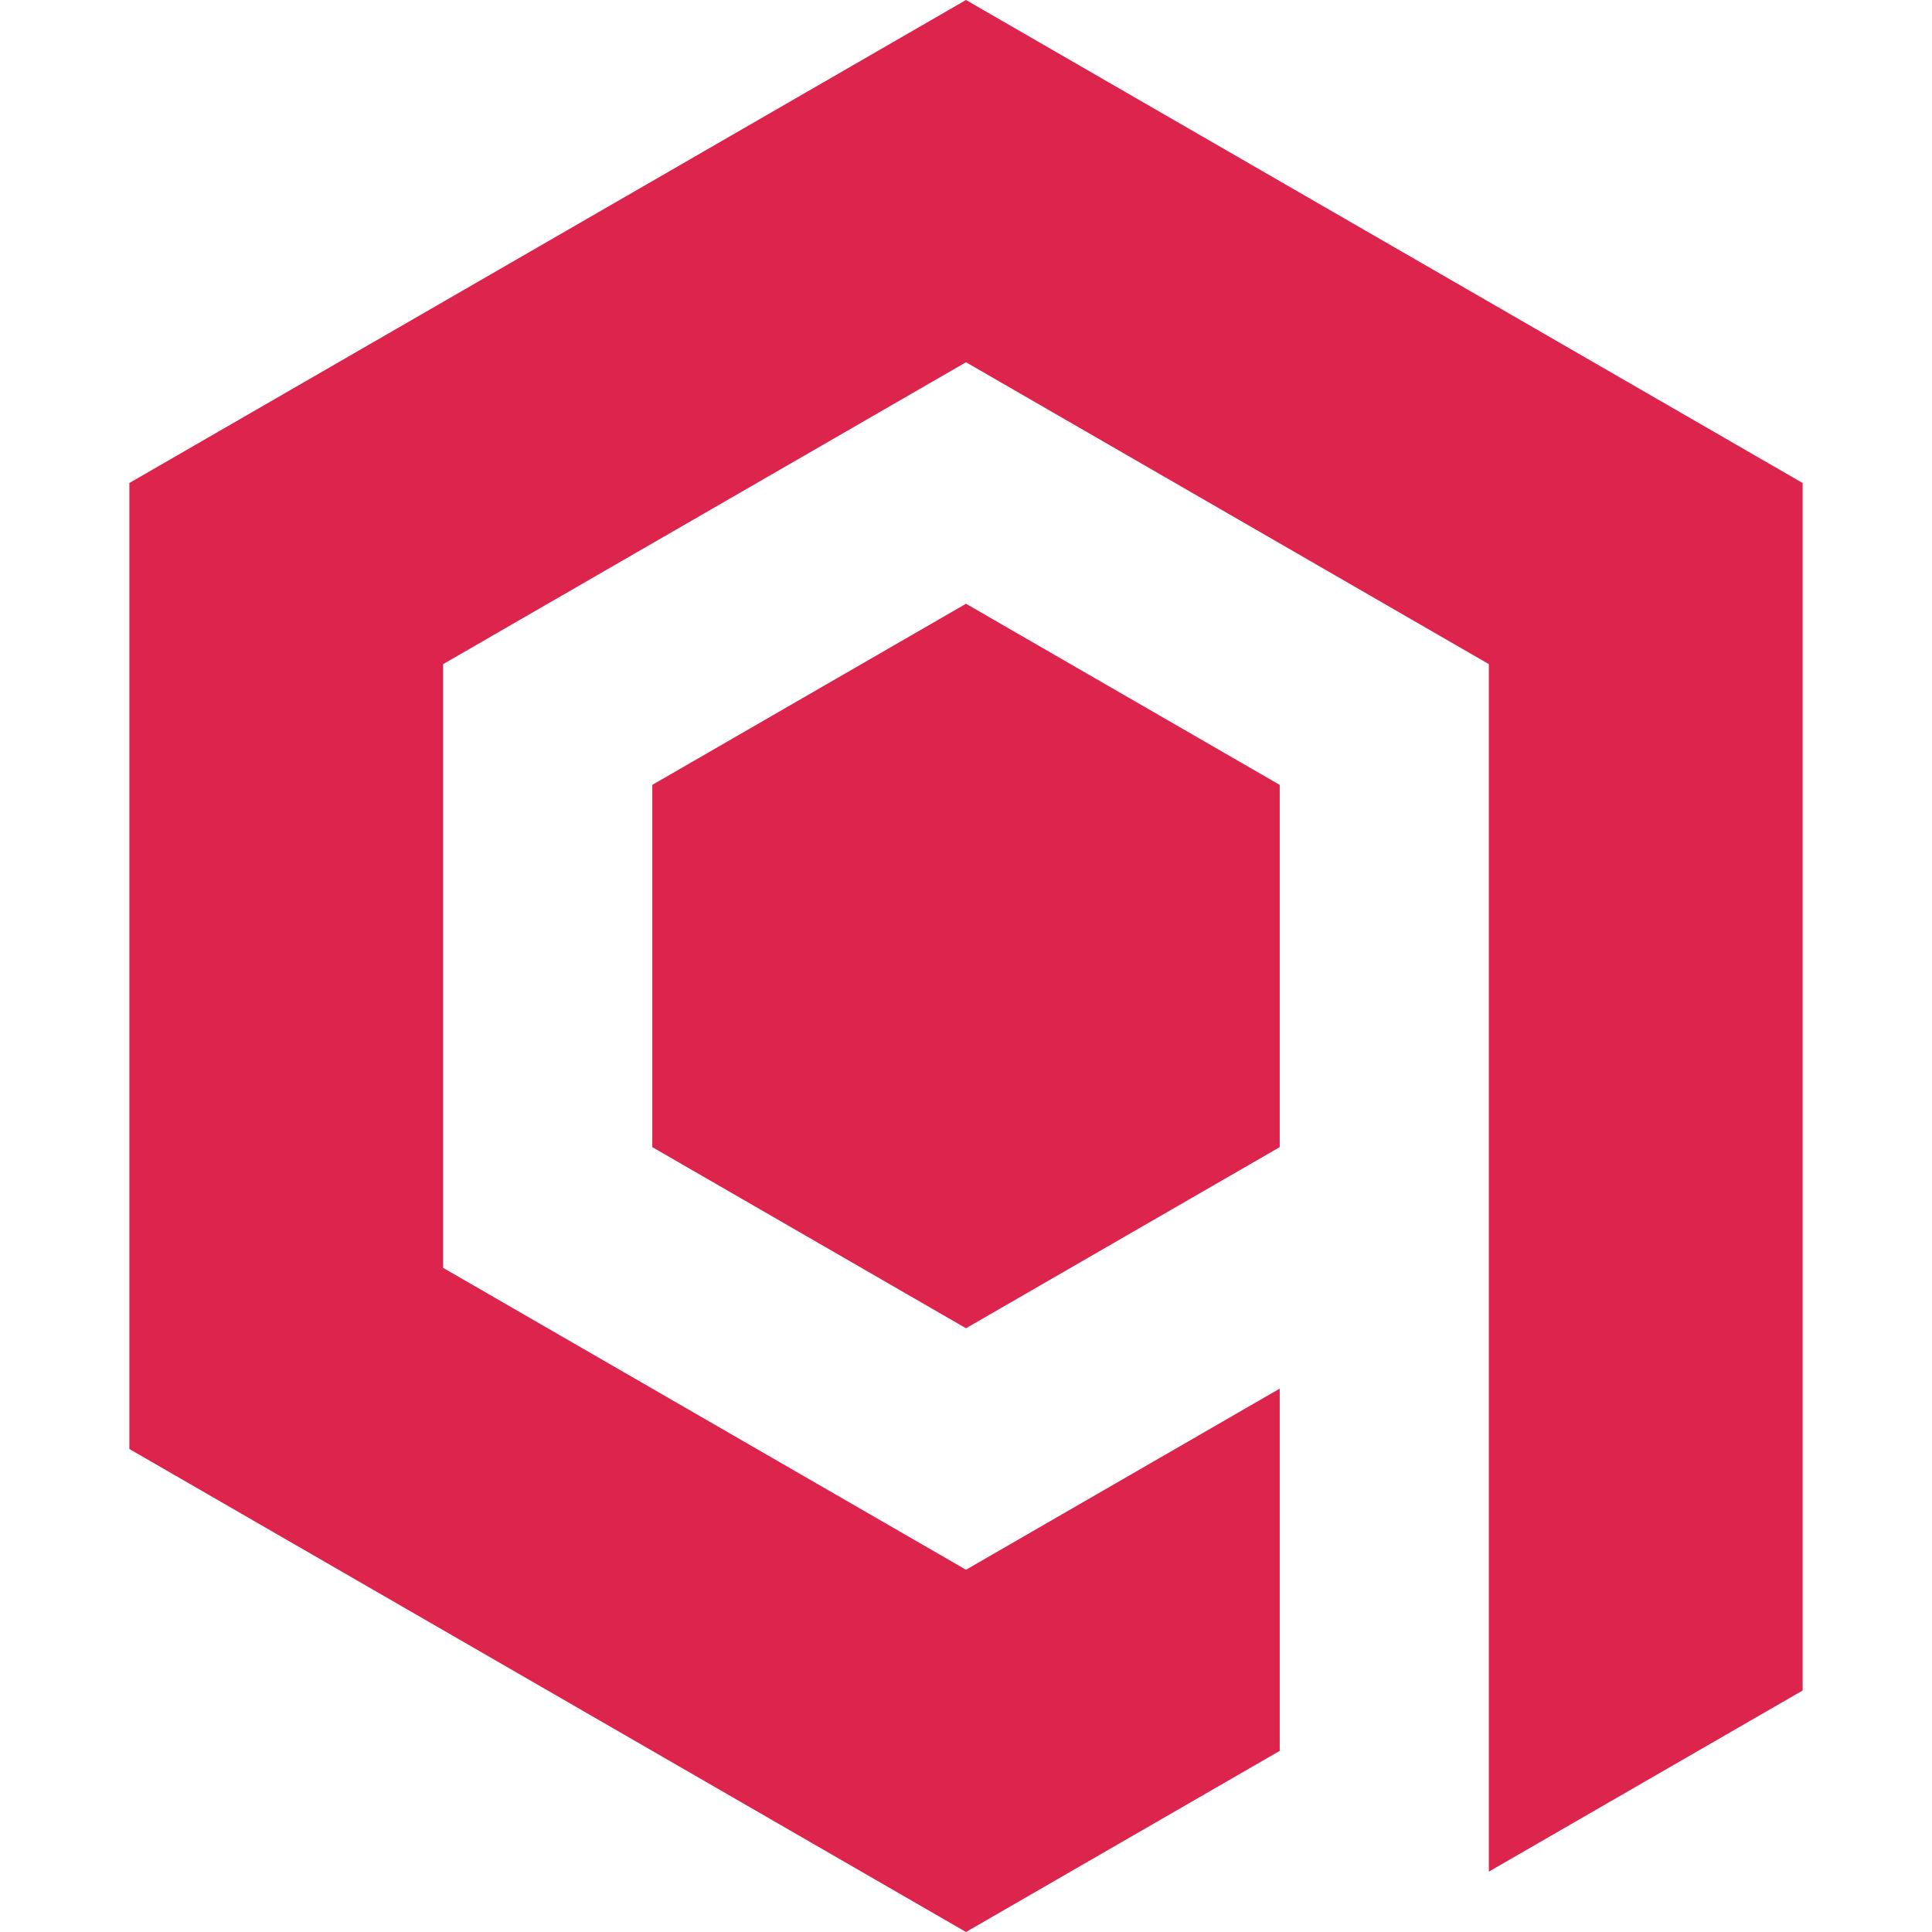
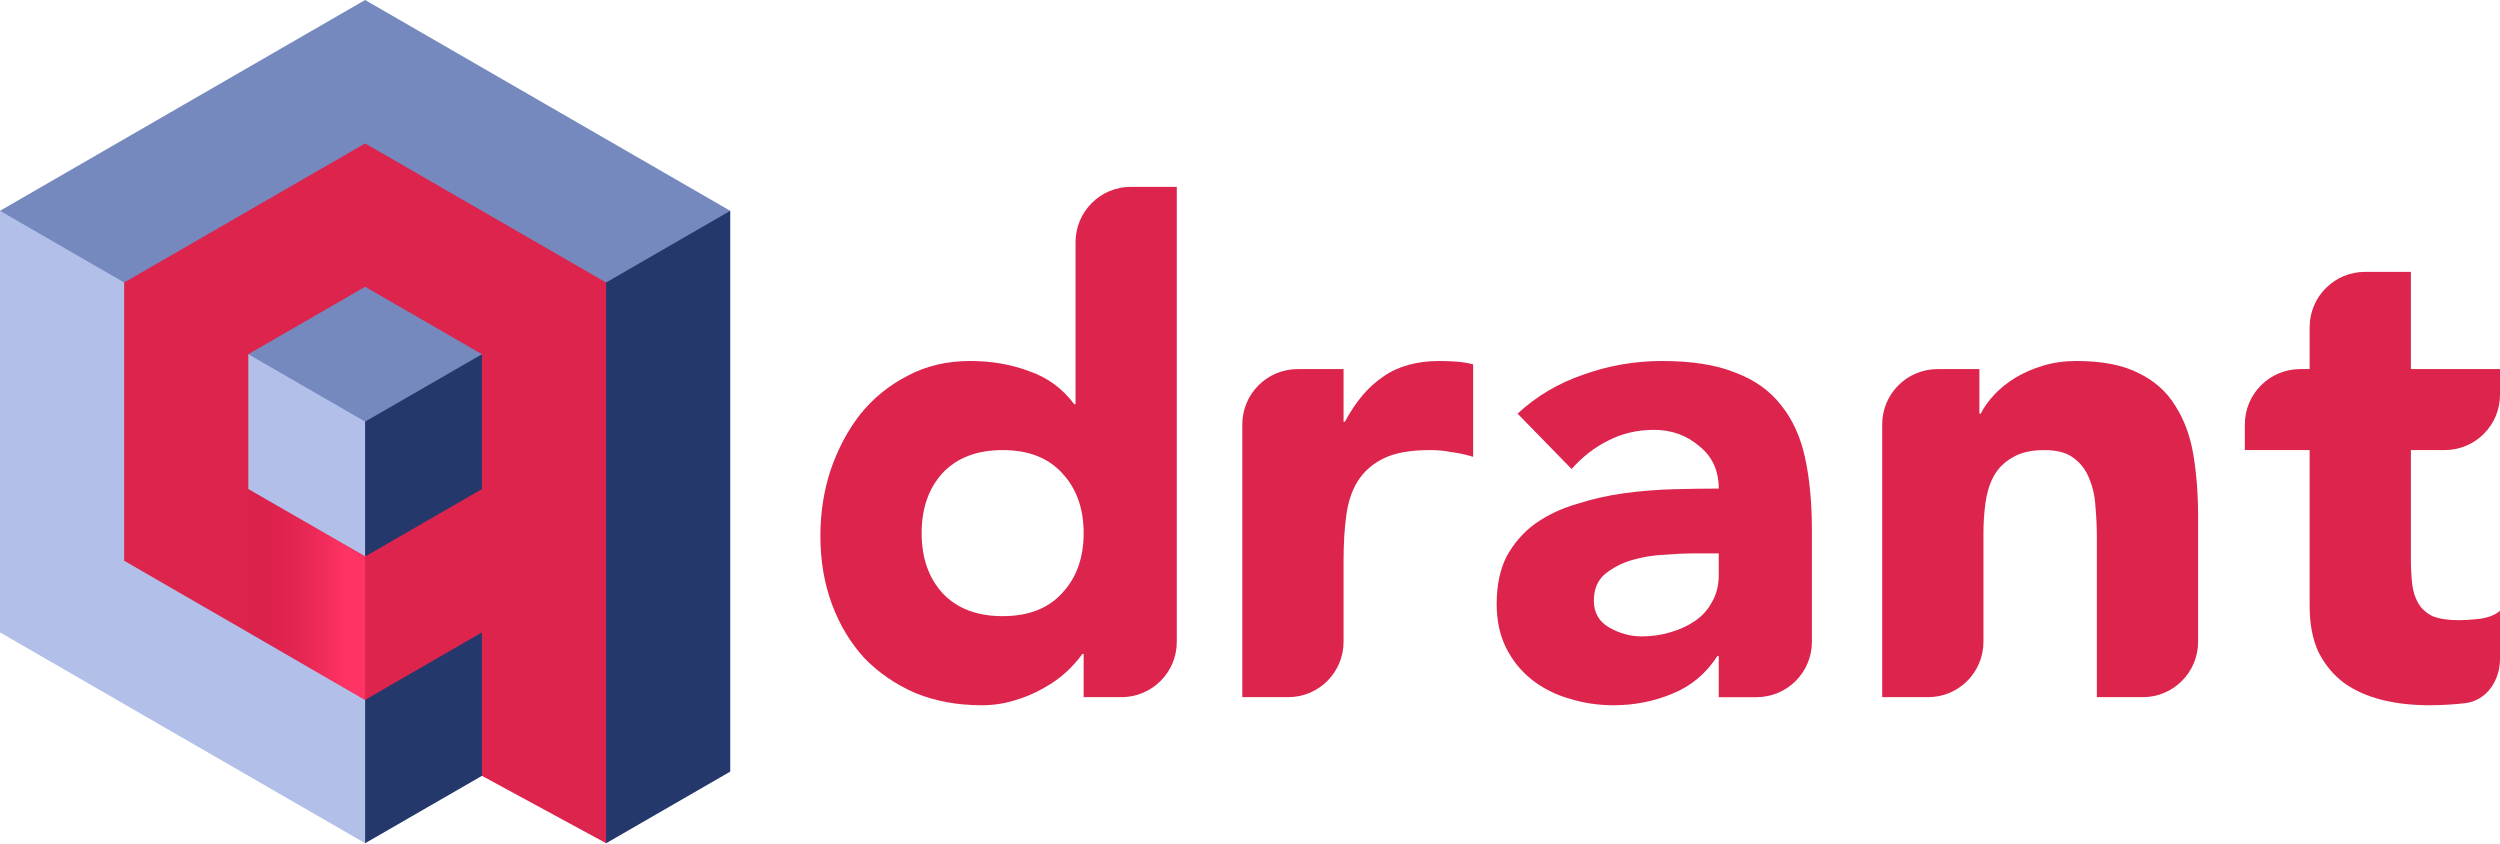
- <svg xmlns="http://www.w3.org/2000/svg" fill="#DC244C" role="img" viewBox="0 0 24 24">
-   <path d="m12 16.5 3.897-2.25v-4.5L12 7.5 8.103 9.75v4.5zM1.607 18 12 24l3.897-2.25v-4.5L12 19.5l-6.495-3.75v-7.5L12 4.5l6.495 3.75v15L22.393 21V6L12 0 1.607 6Z" />
+ <svg xmlns="http://www.w3.org/2000/svg" width="451.84" height="152.4" fill="none" version="1.1" viewBox="0 0 451.84 152.4">
+   <g fill="#dc244c">
+     <path d="m212.69 116c0 5.523-4.477 10.001-10 10.001h-6.836v-7.808h-0.244c-0.732 1.057-1.708 2.155-2.928 3.293-1.139 1.058-2.521 2.034-4.148 2.929-1.545 0.894-3.294 1.626-5.246 2.196-1.871 0.569-3.823 0.853-5.856 0.853-4.392 0-8.377-0.732-11.956-2.196-3.579-1.545-6.669-3.66-9.272-6.344-2.521-2.765-4.473-6.018-5.856-9.759-1.383-3.742-2.074-7.849-2.074-12.322 0-4.148 0.61-8.093 1.83-11.835 1.301-3.822 3.091-7.198 5.368-10.126 2.359-2.928 5.205-5.245 8.54-6.954 3.335-1.789 7.117-2.684 11.346-2.684 3.823 0 7.361 0.61 10.614 1.83 3.335 1.139 6.059 3.131 8.174 5.979h0.244v-29.284c0-5.523 4.477-10 10-10h8.3zm-16.836-19.646c0-4.473-1.301-8.092-3.904-10.858-2.521-2.765-6.1-4.148-10.736-4.148s-8.255 1.383-10.858 4.148c-2.521 2.766-3.782 6.385-3.782 10.858 0 4.474 1.261 8.093 3.782 10.858 2.603 2.766 6.222 4.149 10.858 4.149s8.215-1.383 10.736-4.149c2.603-2.765 3.904-6.384 3.904-10.858z" />
+     <path d="m224.53 76.708c0-5.522 4.477-9.999 10-9.999h8.3v9.515h0.244c1.952-3.659 4.27-6.384 6.954-8.174 2.684-1.871 6.059-2.806 10.126-2.806 1.057 0 2.114 0.041 3.172 0.122 1.057 0.081 2.033 0.244 2.928 0.488v16.714c-1.302-0.407-2.603-0.692-3.904-0.855-1.22-0.244-2.522-0.366-3.904-0.366-3.498 0-6.263 0.488-8.296 1.464-2.034 0.976-3.62 2.359-4.758 4.148-1.058 1.708-1.749 3.782-2.074 6.222-0.326 2.441-0.488 5.124-0.488 8.052v14.766c0 5.523-4.477 10.001-10 10.001h-8.3z" />
+     <path d="m310.64 118.56h-0.244c-2.033 3.172-4.758 5.449-8.174 6.832-3.334 1.382-6.872 2.073-10.614 2.073-2.765 0-5.449-0.406-8.052-1.219-2.521-0.732-4.758-1.871-6.71-3.416-1.952-1.546-3.497-3.457-4.636-5.735-1.138-2.277-1.708-4.92-1.708-7.929 0-3.416 0.61-6.304 1.83-8.662 1.302-2.359 3.01-4.311 5.124-5.856 2.196-1.546 4.677-2.725 7.442-3.538 2.766-0.895 5.612-1.546 8.54-1.953 3.01-0.406 5.978-0.65 8.906-0.732 3.01-0.081 5.775-0.121 8.296-0.121 0-3.254-1.179-5.816-3.538-7.687-2.277-1.952-5.002-2.928-8.174-2.928-3.009 0-5.774 0.651-8.296 1.952-2.44 1.221-4.636 2.929-6.588 5.124l-9.76-10.004c3.416-3.171 7.402-5.53 11.956-7.075 4.555-1.627 9.272-2.44 14.152-2.44 5.368 0 9.76 0.691 13.176 2.074 3.498 1.301 6.263 3.253 8.296 5.856 2.115 2.603 3.579 5.816 4.392 9.638 0.814 3.742 1.22 8.093 1.22 13.054v20.135c0 5.522-4.477 10-10 10h-6.836zm-4.514-18.545c-1.382 0-3.131 0.082-5.246 0.244-2.033 0.082-4.026 0.407-5.978 0.976-1.87 0.57-3.497 1.424-4.88 2.562-1.301 1.139-1.952 2.725-1.952 4.759 0 2.196 0.936 3.822 2.806 4.879 1.871 1.058 3.823 1.586 5.856 1.586 1.79 0 3.498-0.244 5.124-0.732 1.708-0.488 3.213-1.179 4.514-2.074 1.302-0.894 2.318-2.033 3.05-3.416 0.814-1.382 1.22-3.009 1.22-4.879v-3.905z" />
+     <path d="m340.18 76.708c0-5.522 4.477-9.999 10-9.999h7.568v8.052h0.244c0.569-1.138 1.382-2.277 2.44-3.416 1.057-1.139 2.318-2.155 3.782-3.05s3.131-1.627 5.002-2.196c1.87-0.569 3.904-0.854 6.1-0.854 4.636 0 8.377 0.732 11.224 2.196 2.846 1.383 5.042 3.335 6.588 5.856 1.626 2.522 2.724 5.49 3.294 8.906 0.569 3.416 0.854 7.117 0.854 11.103v22.695c0 5.523-4.477 10.001-10 10.001h-8.3v-29.037c0-1.708-0.082-3.456-0.244-5.246-0.082-1.87-0.448-3.578-1.098-5.123-0.57-1.546-1.505-2.807-2.806-3.783-1.22-0.976-3.01-1.464-5.368-1.464-2.359 0-4.27 0.448-5.734 1.342-1.464 0.814-2.603 1.952-3.416 3.416-0.732 1.383-1.22 2.969-1.464 4.758-0.244 1.79-0.366 3.66-0.366 5.612v19.524c0 5.523-4.477 10.001-10 10.001h-8.3z" />
+     <path d="m451.84 71.348c0 5.522-4.477 9.999-10 9.999h-6.104v19.765c0 1.626 0.082 3.131 0.244 4.513 0.163 1.302 0.529 2.44 1.098 3.416 0.57 0.976 1.424 1.749 2.562 2.319 1.22 0.488 2.806 0.731 4.758 0.731 0.976 0 2.237-0.081 3.782-0.244 1.627-0.244 2.847-0.731 3.66-1.463v8.724c0 3.915-2.452 7.557-6.344 7.989-2.196 0.244-4.351 0.366-6.466 0.366-3.09 0-5.937-0.325-8.54-0.976-2.602-0.65-4.88-1.667-6.832-3.049-1.952-1.464-3.497-3.335-4.636-5.613-1.057-2.277-1.586-5.042-1.586-8.295v-28.183h-11.712v-4.64c0-5.522 4.478-9.999 10-9.999h1.712v-7.568c0-5.523 4.478-10 10-10h8.3v17.568h16.104z" />
+   </g>
+   <g clip-rule="evenodd" fill-rule="evenodd">
+     <path d="m103.79 140.09-3.039-83.784-5.504-22.089 36.735 3.889v101.35l-22.44 12.951z" fill="#24386c" />
+     <path d="m131.98 38.1-22.44 12.96-46.308-10.158-54.203 22.069-9.031-24.871 32.99-19.05 33-19.05 32.991 19.05z" fill="#7589be" />
+     <path d="m0 38.1 22.44 12.96 13.008 38.686 43.921 35.142-13.378 27.512-33-19.051-32.991-19.05v-76.2" fill="#b2bfe8" />
+     <path d="m80.868 104.56-14.877 21.932v25.91l21.11-12.18 10.877-16.242" fill="#24386c" />
+     <path d="m66 100.59-21.119-36.565 4.549-12.119 17.293-8.384 20.378 20.504z" fill="#7589be" />
+     <path d="m44.881 64.022 21.11 12.18v24.38l-19.524 0.84-11.81-15.08 10.224-22.32" fill="#b2bfe8" />
+     <path d="m65.991 76.2 21.11-12.179 14.367 23.922-17.386 14.365-18.091-1.727z" fill="#24386c" />
+     <path d="m87.101 140.22 22.44 12.181v-101.34l-21.78-12.57-21.77-12.57-21.78 12.57-21.77 12.57v50.289l21.77 12.57 21.78 12.571 21.11-12.191zm0-51.83-21.11 12.19-21.11-12.19v-24.37l21.11-12.19 21.11 12.19v24.37" fill="#dc244c" />
+   </g>
+   <path d="m66 126.5v-25.914l-21-12.086v25.871z" fill="url(#paint0_linear_425_56)" />
+   <defs>
+     <linearGradient id="paint0_linear_425_56" x1="62.128" x2="41.202" y1="105.54" y2="105.54" gradientUnits="userSpaceOnUse">
+       <stop stop-color="#FF3364" offset="0" />
+       <stop stop-color="#C91540" stop-opacity="0" offset="1" />
+     </linearGradient>
+   </defs>
</svg>
